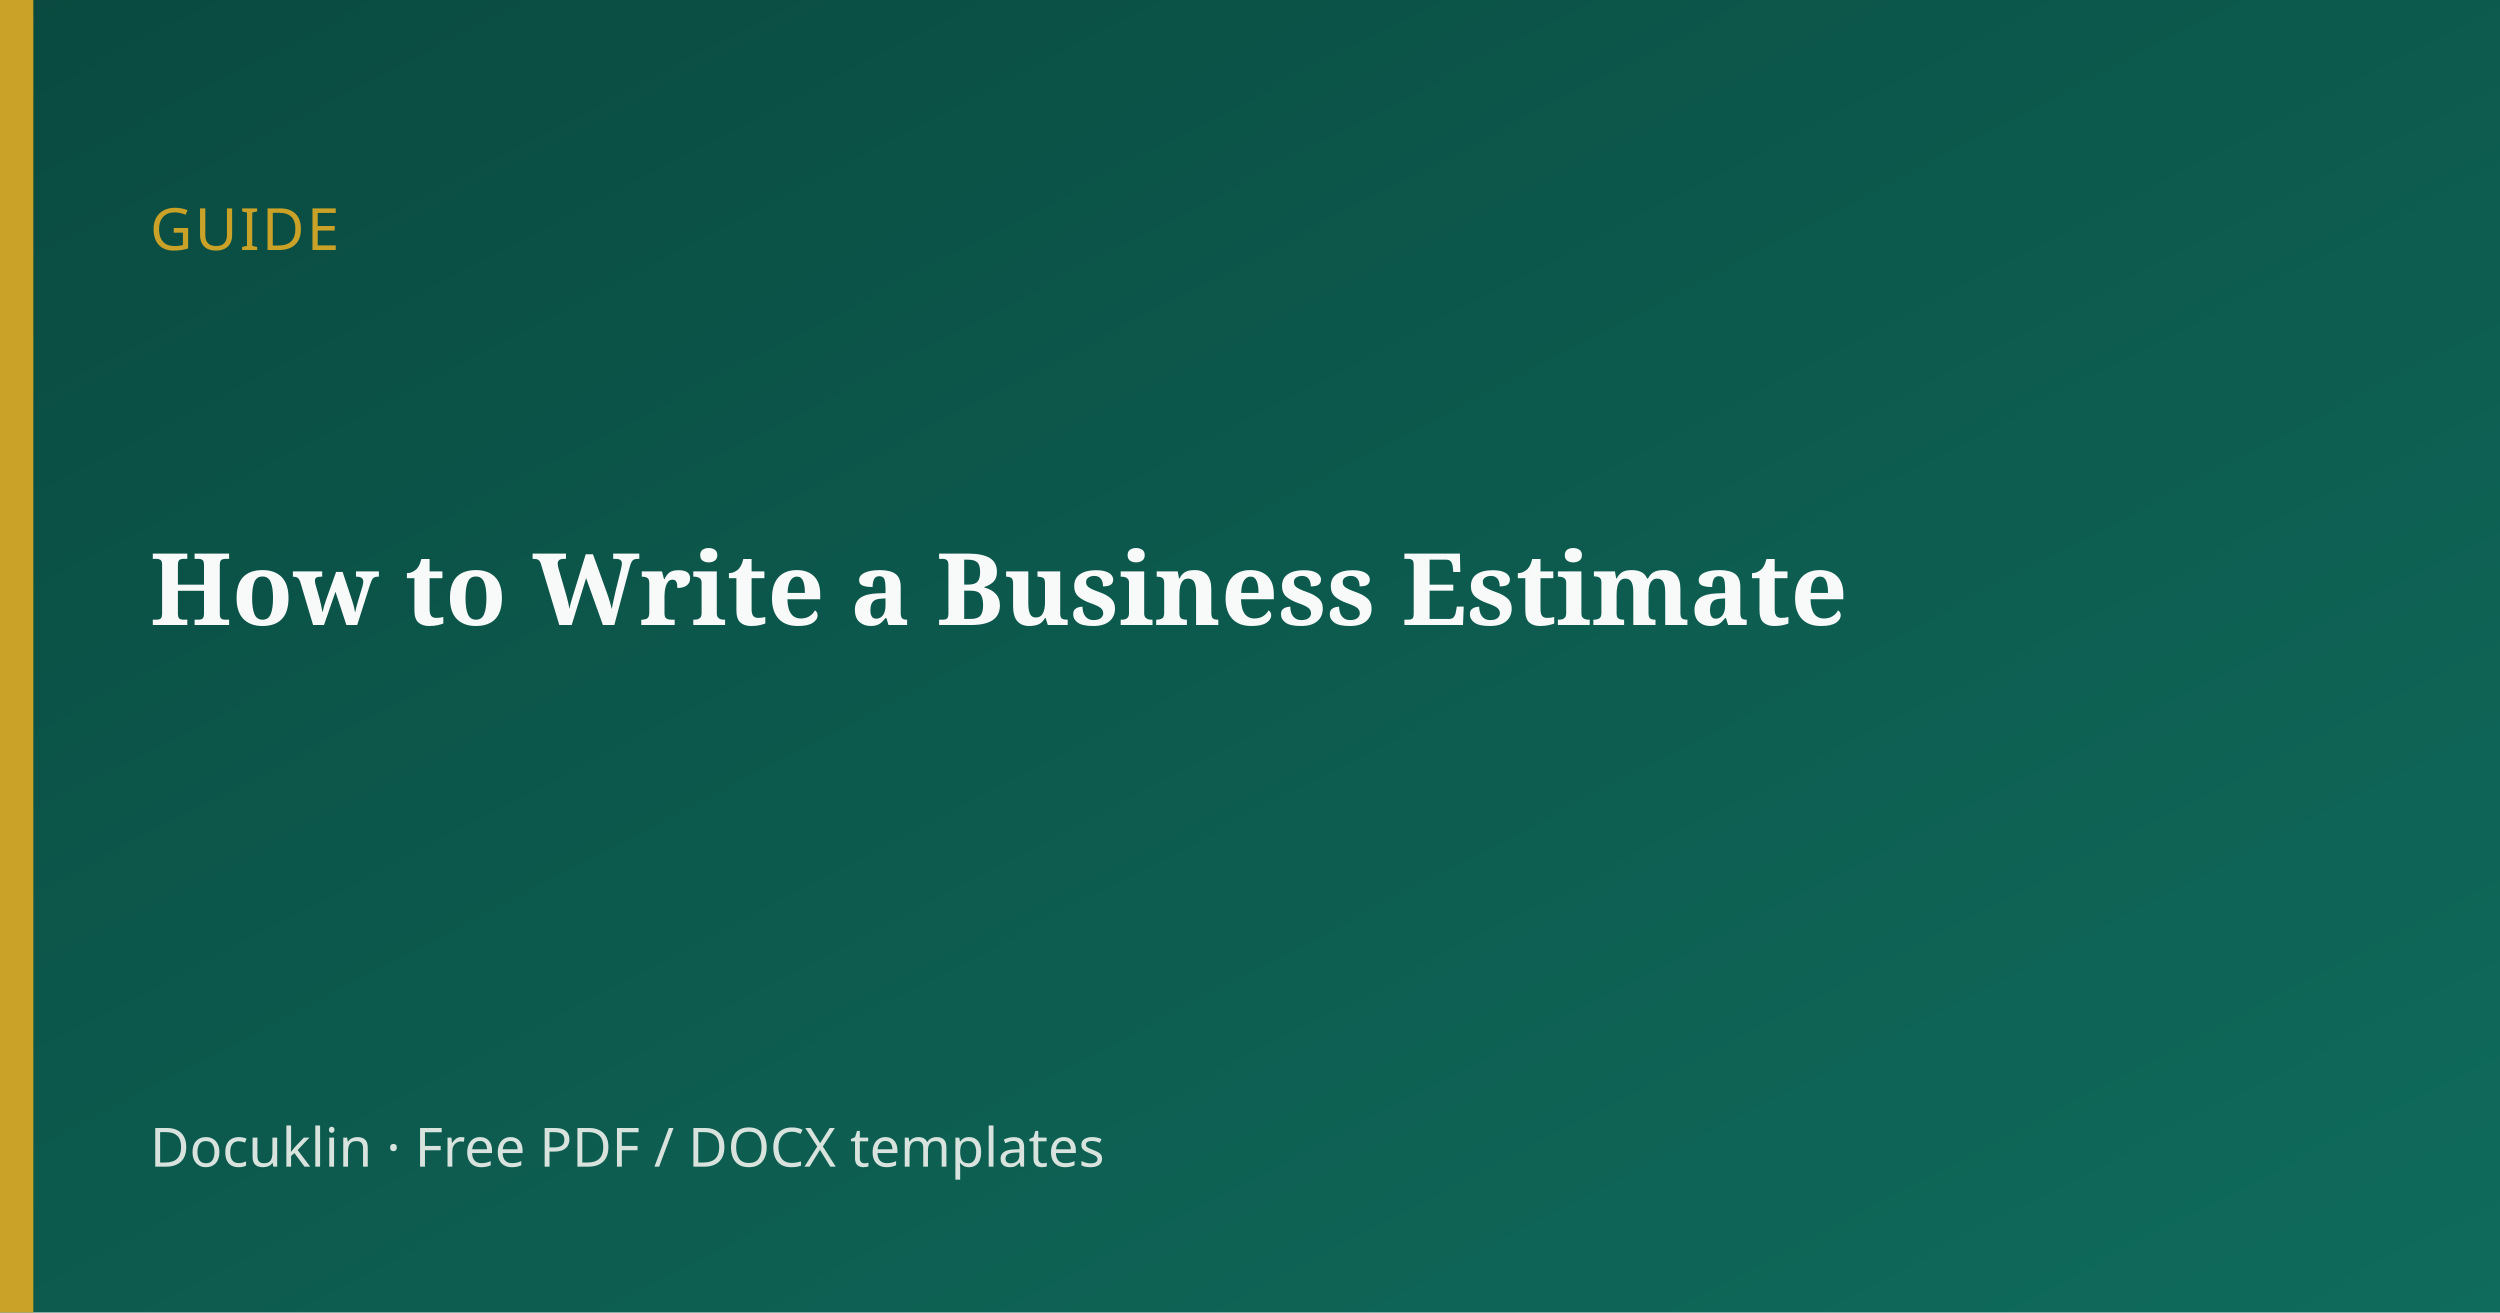
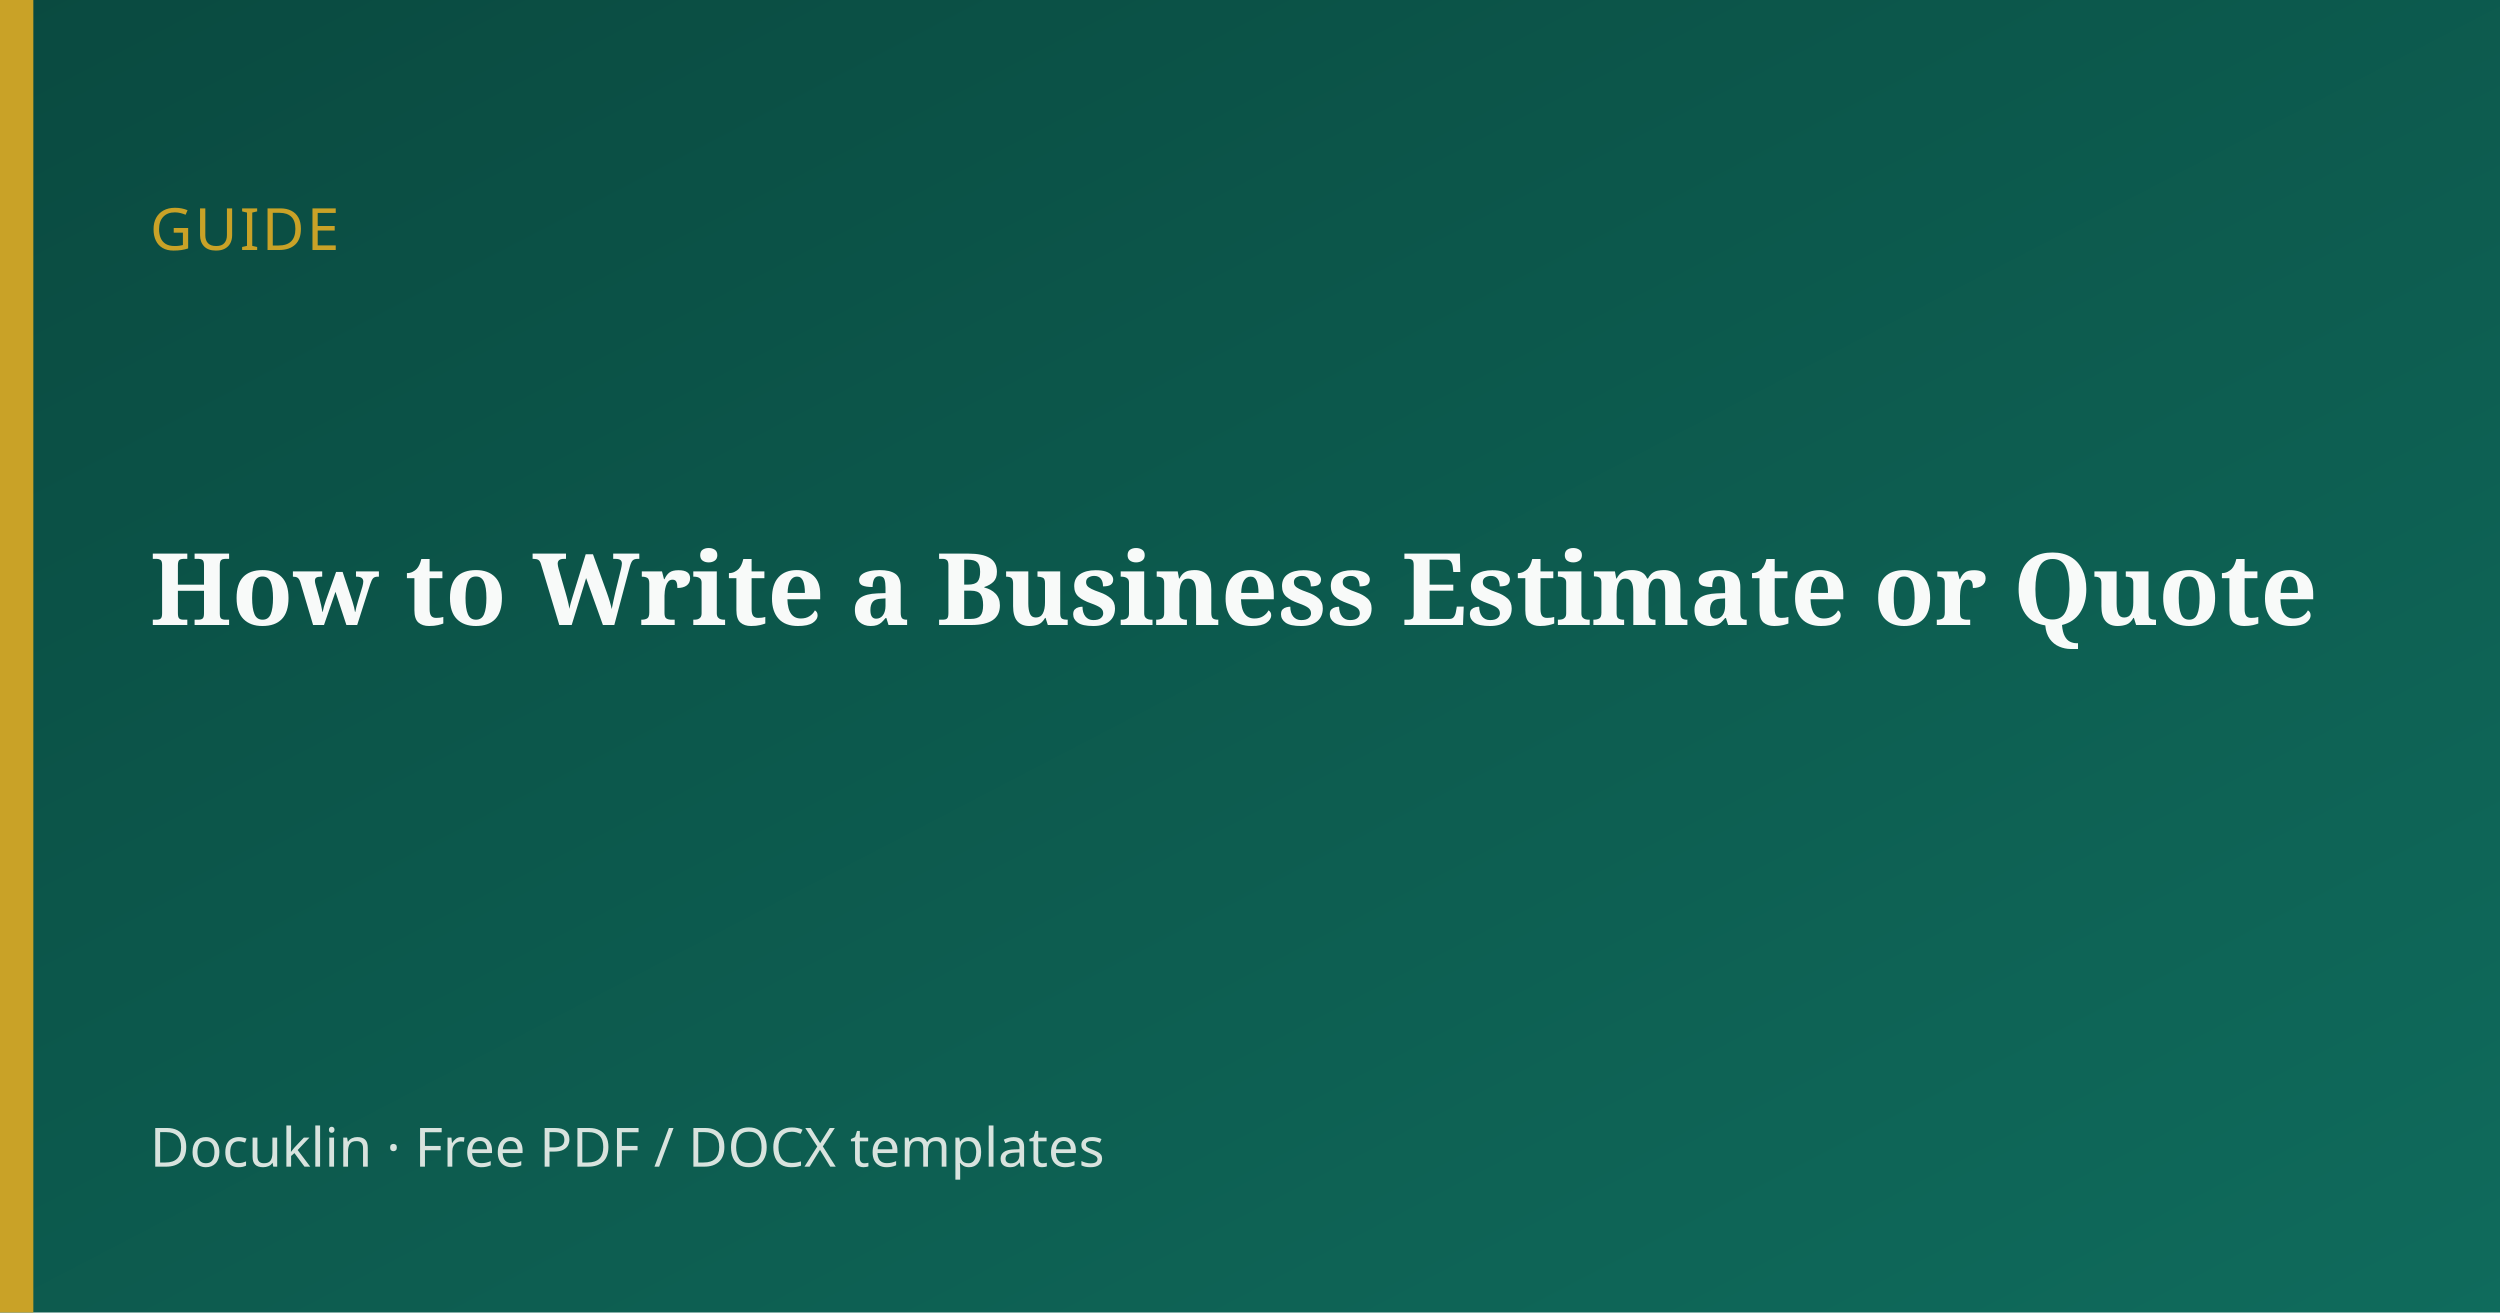
<svg xmlns="http://www.w3.org/2000/svg" width="1200" height="630" viewBox="0 0 1200 630" role="img">
  <defs>
    <linearGradient id="bg" x1="0" y1="0" x2="1" y2="1">
      <stop offset="0%" stop-color="#0a4a40" />
      <stop offset="100%" stop-color="#0f6b5c" />
    </linearGradient>
  </defs>
  <rect width="1200" height="630" fill="url(#bg)" />
  <rect x="0" y="0" width="16" height="630" fill="#c9a227" />
  <text x="72" y="120" fill="#c9a227" font-family="system-ui,sans-serif" font-size="28" letter-spacing="0.04em">GUIDE</text>
-   <text x="72" y="300" fill="#f8faf9" font-family="Georgia, serif" font-size="48" font-weight="700">How to Write a Business Estimate</text>
+   <text x="72" y="300" fill="#f8faf9" font-family="Georgia, serif" font-size="48" font-weight="700">How to Write a Business Estimate or Quote</text>
  <text x="72" y="560" fill="#d8e3de" font-family="system-ui,sans-serif" font-size="26">Docuklin · Free PDF / DOCX templates</text>
</svg>
